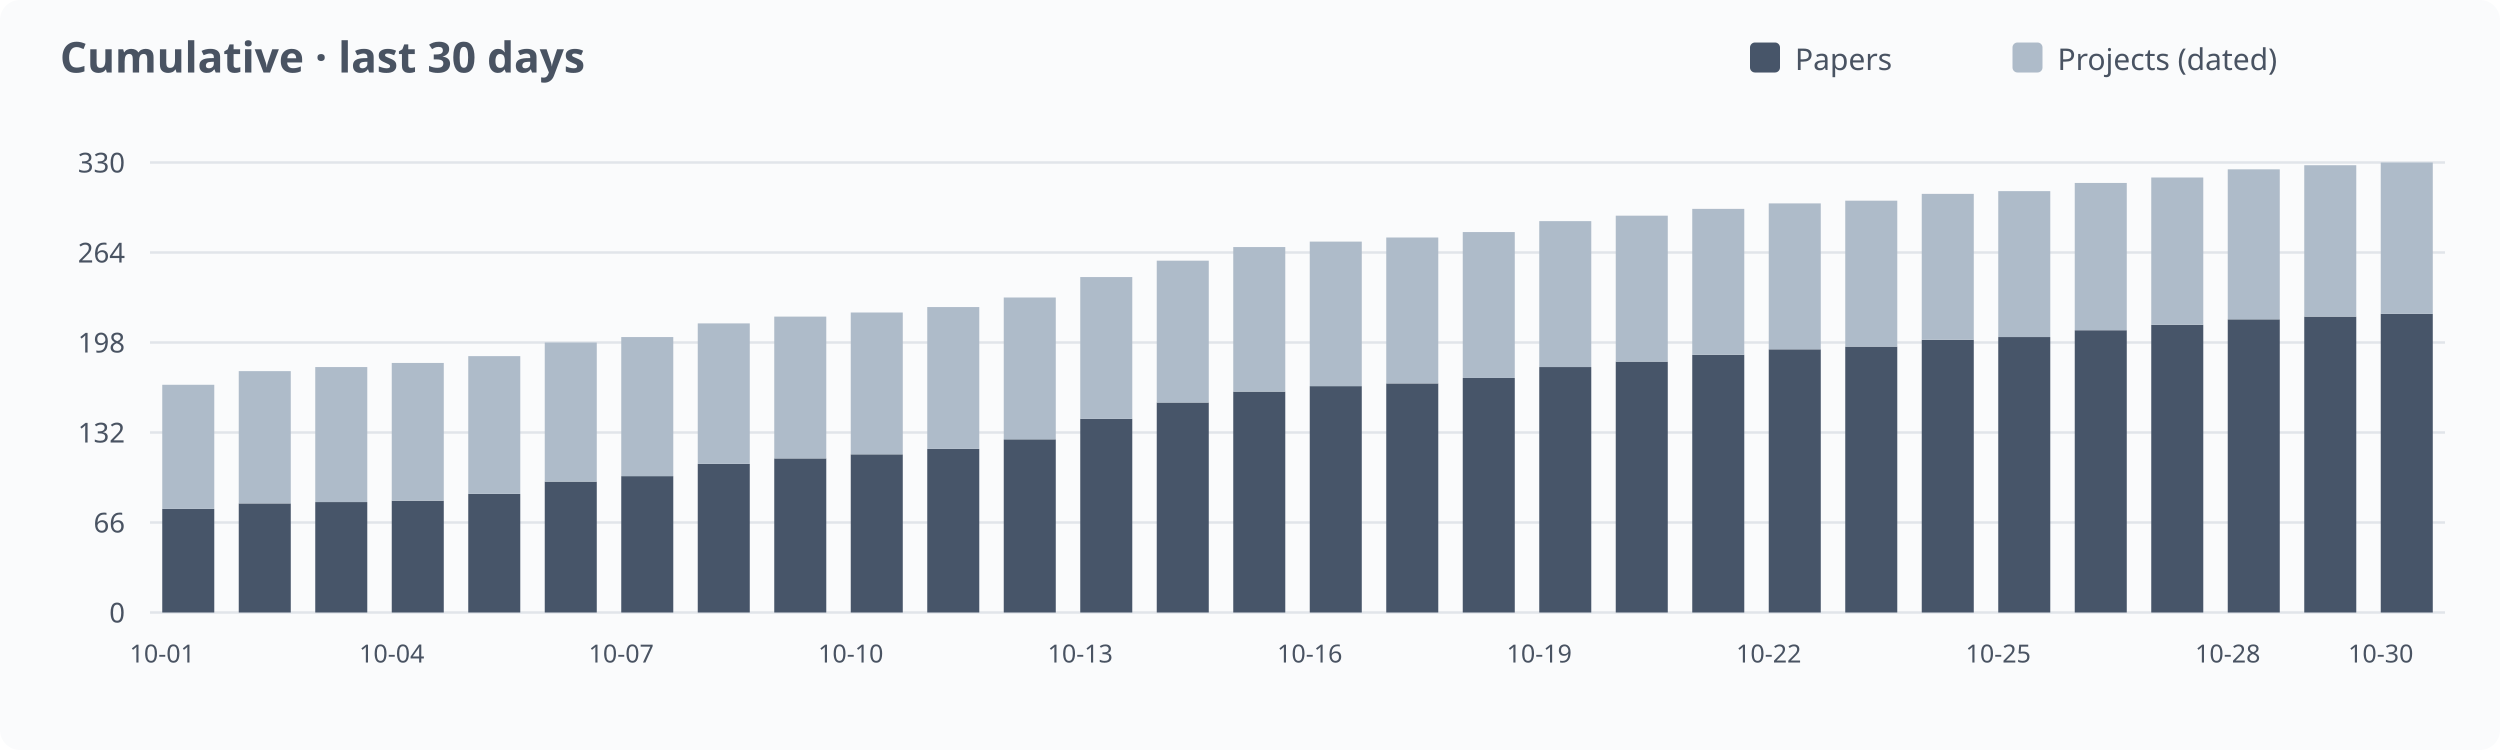
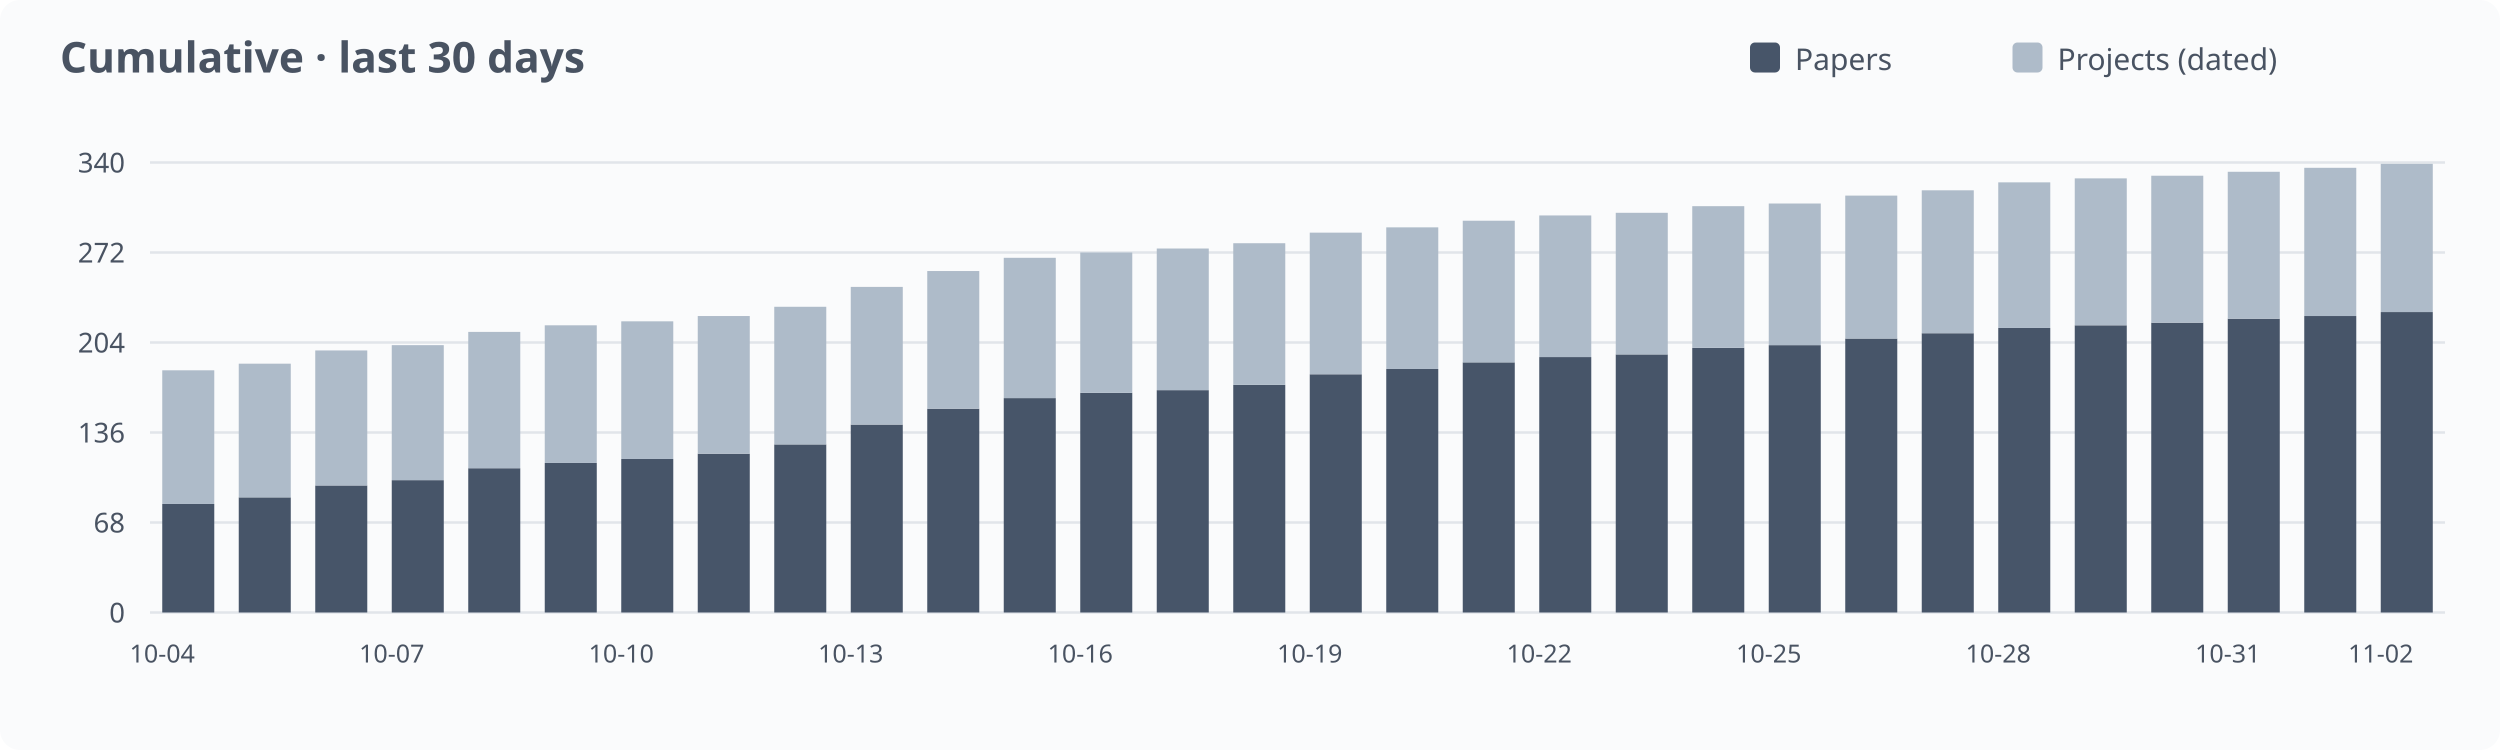
<svg xmlns="http://www.w3.org/2000/svg" width="1000" height="300" viewBox="0 0 1000 300" role="img" aria-labelledby="title desc">
  <rect width="100%" height="100%" rx="8" fill="#fafbfc" />
  <g font-family="system-ui,sans-serif" fill="#495362">
    <text x="24" y="29" font-size="17" font-weight="600">Cumulative · last 30 days</text>
    <rect x="700" y="17" width="12" height="12" rx="2" fill="#475569" />
    <text x="718" y="28" font-size="12">Papers</text>
    <rect x="805" y="17" width="12" height="12" rx="2" fill="#aebbc9" />
    <text x="823" y="28" font-size="12">Projects (dated)</text>
    <path d="M60 245.0H978" stroke="#e1e5ea" />
    <text x="50" y="249.0" text-anchor="end" font-size="11">0</text>
    <path d="M60 209.0H978" stroke="#e1e5ea" />
-     <text x="50" y="213.0" text-anchor="end" font-size="11">66</text>
+     <text x="50" y="213.0" text-anchor="end" font-size="11">68</text>
    <path d="M60 173.0H978" stroke="#e1e5ea" />
-     <text x="50" y="177.0" text-anchor="end" font-size="11">132</text>
+     <text x="50" y="177.0" text-anchor="end" font-size="11">136</text>
    <path d="M60 137.0H978" stroke="#e1e5ea" />
-     <text x="50" y="141.0" text-anchor="end" font-size="11">198</text>
+     <text x="50" y="141.0" text-anchor="end" font-size="11">204</text>
    <path d="M60 101.0H978" stroke="#e1e5ea" />
-     <text x="50" y="105.0" text-anchor="end" font-size="11">264</text>
+     <text x="50" y="105.0" text-anchor="end" font-size="11">272</text>
    <path d="M60 65.0H978" stroke="#e1e5ea" />
-     <text x="50" y="69.0" text-anchor="end" font-size="11">330</text>
-     <rect x="64.90" y="203.55" width="20.81" height="41.45" fill="#475569" />
-     <rect x="64.90" y="153.91" width="20.81" height="49.64" fill="#aebbc9" />
-     <text x="64.90" y="265" text-anchor="middle" font-size="10">10-01</text>
-     <rect x="95.50" y="201.36" width="20.81" height="43.64" fill="#475569" />
-     <rect x="95.50" y="148.45" width="20.81" height="52.91" fill="#aebbc9" />
-     <rect x="126.10" y="200.82" width="20.81" height="44.18" fill="#475569" />
-     <rect x="126.10" y="146.82" width="20.81" height="54.00" fill="#aebbc9" />
-     <rect x="156.70" y="200.27" width="20.81" height="44.73" fill="#475569" />
-     <rect x="156.70" y="145.18" width="20.81" height="55.09" fill="#aebbc9" />
-     <text x="156.70" y="265" text-anchor="middle" font-size="10">10-04</text>
-     <rect x="187.30" y="197.55" width="20.81" height="47.45" fill="#475569" />
-     <rect x="187.30" y="142.45" width="20.81" height="55.09" fill="#aebbc9" />
-     <rect x="217.90" y="192.64" width="20.81" height="52.36" fill="#475569" />
-     <rect x="217.90" y="137.00" width="20.81" height="55.64" fill="#aebbc9" />
-     <rect x="248.50" y="190.45" width="20.81" height="54.55" fill="#475569" />
-     <rect x="248.50" y="134.82" width="20.81" height="55.64" fill="#aebbc9" />
-     <text x="248.50" y="265" text-anchor="middle" font-size="10">10-07</text>
-     <rect x="279.10" y="185.55" width="20.81" height="59.45" fill="#475569" />
-     <rect x="279.10" y="129.36" width="20.81" height="56.18" fill="#aebbc9" />
-     <rect x="309.70" y="183.36" width="20.81" height="61.64" fill="#475569" />
-     <rect x="309.70" y="126.64" width="20.81" height="56.73" fill="#aebbc9" />
-     <rect x="340.30" y="181.73" width="20.81" height="63.27" fill="#475569" />
-     <rect x="340.30" y="125.00" width="20.81" height="56.73" fill="#aebbc9" />
-     <text x="340.30" y="265" text-anchor="middle" font-size="10">10-10</text>
-     <rect x="370.90" y="179.55" width="20.81" height="65.45" fill="#475569" />
-     <rect x="370.90" y="122.82" width="20.81" height="56.73" fill="#aebbc9" />
-     <rect x="401.50" y="175.73" width="20.81" height="69.27" fill="#475569" />
-     <rect x="401.50" y="119.00" width="20.81" height="56.73" fill="#aebbc9" />
-     <rect x="432.10" y="167.55" width="20.81" height="77.45" fill="#475569" />
-     <rect x="432.10" y="110.82" width="20.81" height="56.73" fill="#aebbc9" />
-     <text x="432.10" y="265" text-anchor="middle" font-size="10">10-13</text>
-     <rect x="462.70" y="161.00" width="20.81" height="84.00" fill="#475569" />
-     <rect x="462.70" y="104.27" width="20.81" height="56.73" fill="#aebbc9" />
-     <rect x="493.30" y="156.64" width="20.81" height="88.36" fill="#475569" />
-     <rect x="493.30" y="98.82" width="20.81" height="57.82" fill="#aebbc9" />
-     <rect x="523.90" y="154.45" width="20.81" height="90.55" fill="#475569" />
-     <rect x="523.90" y="96.64" width="20.81" height="57.82" fill="#aebbc9" />
-     <text x="523.90" y="265" text-anchor="middle" font-size="10">10-16</text>
-     <rect x="554.50" y="153.36" width="20.81" height="91.64" fill="#475569" />
-     <rect x="554.50" y="95.00" width="20.81" height="58.36" fill="#aebbc9" />
-     <rect x="585.10" y="151.18" width="20.81" height="93.82" fill="#475569" />
-     <rect x="585.10" y="92.82" width="20.81" height="58.36" fill="#aebbc9" />
-     <rect x="615.70" y="146.82" width="20.81" height="98.18" fill="#475569" />
-     <rect x="615.70" y="88.45" width="20.81" height="58.36" fill="#aebbc9" />
-     <text x="615.70" y="265" text-anchor="middle" font-size="10">10-19</text>
-     <rect x="646.30" y="144.64" width="20.81" height="100.36" fill="#475569" />
-     <rect x="646.30" y="86.27" width="20.81" height="58.36" fill="#aebbc9" />
-     <rect x="676.90" y="141.91" width="20.81" height="103.09" fill="#475569" />
-     <rect x="676.90" y="83.55" width="20.81" height="58.36" fill="#aebbc9" />
-     <rect x="707.50" y="139.73" width="20.81" height="105.27" fill="#475569" />
-     <rect x="707.50" y="81.36" width="20.81" height="58.36" fill="#aebbc9" />
-     <text x="707.50" y="265" text-anchor="middle" font-size="10">10-22</text>
-     <rect x="738.10" y="138.64" width="20.81" height="106.36" fill="#475569" />
-     <rect x="738.10" y="80.27" width="20.81" height="58.36" fill="#aebbc9" />
-     <rect x="768.70" y="135.91" width="20.81" height="109.09" fill="#475569" />
-     <rect x="768.70" y="77.55" width="20.81" height="58.36" fill="#aebbc9" />
-     <rect x="799.30" y="134.82" width="20.81" height="110.18" fill="#475569" />
-     <rect x="799.30" y="76.45" width="20.81" height="58.36" fill="#aebbc9" />
-     <text x="799.30" y="265" text-anchor="middle" font-size="10">10-25</text>
-     <rect x="829.90" y="132.09" width="20.81" height="112.91" fill="#475569" />
-     <rect x="829.90" y="73.18" width="20.81" height="58.91" fill="#aebbc9" />
-     <rect x="860.50" y="129.91" width="20.81" height="115.09" fill="#475569" />
-     <rect x="860.50" y="71.00" width="20.81" height="58.91" fill="#aebbc9" />
-     <rect x="891.10" y="127.73" width="20.81" height="117.27" fill="#475569" />
-     <rect x="891.10" y="67.73" width="20.81" height="60.00" fill="#aebbc9" />
-     <text x="891.10" y="265" text-anchor="middle" font-size="10">10-28</text>
-     <rect x="921.70" y="126.64" width="20.81" height="118.36" fill="#475569" />
-     <rect x="921.70" y="66.09" width="20.81" height="60.55" fill="#aebbc9" />
-     <rect x="952.30" y="125.55" width="20.81" height="119.45" fill="#475569" />
-     <rect x="952.30" y="65.00" width="20.81" height="60.55" fill="#aebbc9" />
-     <text x="952.30" y="265" text-anchor="middle" font-size="10">10-30</text>
+     <text x="50" y="69.0" text-anchor="end" font-size="11">340</text>
+     <rect x="64.90" y="201.59" width="20.81" height="43.41" fill="#475569" />
+     <rect x="64.90" y="148.12" width="20.81" height="53.47" fill="#aebbc9" />
+     <text x="64.90" y="265" text-anchor="middle" font-size="10">10-04</text>
+     <rect x="95.50" y="198.94" width="20.81" height="46.06" fill="#475569" />
+     <rect x="95.50" y="145.47" width="20.81" height="53.47" fill="#aebbc9" />
+     <rect x="126.10" y="194.18" width="20.81" height="50.82" fill="#475569" />
+     <rect x="126.10" y="140.18" width="20.81" height="54.00" fill="#aebbc9" />
+     <rect x="156.70" y="192.06" width="20.81" height="52.94" fill="#475569" />
+     <rect x="156.70" y="138.06" width="20.81" height="54.00" fill="#aebbc9" />
+     <text x="156.70" y="265" text-anchor="middle" font-size="10">10-07</text>
+     <rect x="187.30" y="187.29" width="20.81" height="57.71" fill="#475569" />
+     <rect x="187.30" y="132.76" width="20.81" height="54.53" fill="#aebbc9" />
+     <rect x="217.90" y="185.18" width="20.81" height="59.82" fill="#475569" />
+     <rect x="217.90" y="130.12" width="20.81" height="55.06" fill="#aebbc9" />
+     <rect x="248.50" y="183.59" width="20.81" height="61.41" fill="#475569" />
+     <rect x="248.50" y="128.53" width="20.81" height="55.06" fill="#aebbc9" />
+     <text x="248.50" y="265" text-anchor="middle" font-size="10">10-10</text>
+     <rect x="279.10" y="181.47" width="20.81" height="63.53" fill="#475569" />
+     <rect x="279.10" y="126.41" width="20.81" height="55.06" fill="#aebbc9" />
+     <rect x="309.70" y="177.76" width="20.81" height="67.24" fill="#475569" />
+     <rect x="309.70" y="122.71" width="20.81" height="55.06" fill="#aebbc9" />
+     <rect x="340.30" y="169.82" width="20.81" height="75.18" fill="#475569" />
+     <rect x="340.30" y="114.76" width="20.81" height="55.06" fill="#aebbc9" />
+     <text x="340.30" y="265" text-anchor="middle" font-size="10">10-13</text>
+     <rect x="370.90" y="163.47" width="20.81" height="81.53" fill="#475569" />
+     <rect x="370.90" y="108.41" width="20.81" height="55.06" fill="#aebbc9" />
+     <rect x="401.50" y="159.24" width="20.81" height="85.76" fill="#475569" />
+     <rect x="401.50" y="103.12" width="20.81" height="56.12" fill="#aebbc9" />
+     <rect x="432.10" y="157.12" width="20.81" height="87.88" fill="#475569" />
+     <rect x="432.10" y="101.00" width="20.81" height="56.12" fill="#aebbc9" />
+     <text x="432.10" y="265" text-anchor="middle" font-size="10">10-16</text>
+     <rect x="462.70" y="156.06" width="20.81" height="88.94" fill="#475569" />
+     <rect x="462.70" y="99.41" width="20.81" height="56.65" fill="#aebbc9" />
+     <rect x="493.30" y="153.94" width="20.81" height="91.06" fill="#475569" />
+     <rect x="493.30" y="97.29" width="20.81" height="56.65" fill="#aebbc9" />
+     <rect x="523.90" y="149.71" width="20.81" height="95.29" fill="#475569" />
+     <rect x="523.90" y="93.06" width="20.81" height="56.65" fill="#aebbc9" />
+     <text x="523.90" y="265" text-anchor="middle" font-size="10">10-19</text>
+     <rect x="554.50" y="147.59" width="20.81" height="97.41" fill="#475569" />
+     <rect x="554.50" y="90.94" width="20.81" height="56.65" fill="#aebbc9" />
+     <rect x="585.10" y="144.94" width="20.81" height="100.06" fill="#475569" />
+     <rect x="585.10" y="88.29" width="20.81" height="56.65" fill="#aebbc9" />
+     <rect x="615.70" y="142.82" width="20.81" height="102.18" fill="#475569" />
+     <rect x="615.70" y="86.18" width="20.81" height="56.65" fill="#aebbc9" />
+     <text x="615.70" y="265" text-anchor="middle" font-size="10">10-22</text>
+     <rect x="646.30" y="141.76" width="20.81" height="103.24" fill="#475569" />
+     <rect x="646.30" y="85.12" width="20.81" height="56.65" fill="#aebbc9" />
+     <rect x="676.90" y="139.12" width="20.81" height="105.88" fill="#475569" />
+     <rect x="676.90" y="82.47" width="20.81" height="56.65" fill="#aebbc9" />
+     <rect x="707.50" y="138.06" width="20.81" height="106.94" fill="#475569" />
+     <rect x="707.50" y="81.41" width="20.81" height="56.65" fill="#aebbc9" />
+     <text x="707.50" y="265" text-anchor="middle" font-size="10">10-25</text>
+     <rect x="738.10" y="135.41" width="20.81" height="109.59" fill="#475569" />
+     <rect x="738.10" y="78.24" width="20.81" height="57.18" fill="#aebbc9" />
+     <rect x="768.70" y="133.29" width="20.81" height="111.71" fill="#475569" />
+     <rect x="768.70" y="76.12" width="20.81" height="57.18" fill="#aebbc9" />
+     <rect x="799.30" y="131.18" width="20.81" height="113.82" fill="#475569" />
+     <rect x="799.30" y="72.94" width="20.81" height="58.24" fill="#aebbc9" />
+     <text x="799.30" y="265" text-anchor="middle" font-size="10">10-28</text>
+     <rect x="829.90" y="130.12" width="20.81" height="114.88" fill="#475569" />
+     <rect x="829.90" y="71.35" width="20.81" height="58.76" fill="#aebbc9" />
+     <rect x="860.50" y="129.06" width="20.81" height="115.94" fill="#475569" />
+     <rect x="860.50" y="70.29" width="20.81" height="58.76" fill="#aebbc9" />
+     <rect x="891.10" y="127.47" width="20.81" height="117.53" fill="#475569" />
+     <rect x="891.10" y="68.71" width="20.81" height="58.76" fill="#aebbc9" />
+     <text x="891.10" y="265" text-anchor="middle" font-size="10">10-31</text>
+     <rect x="921.70" y="126.41" width="20.81" height="118.59" fill="#475569" />
+     <rect x="921.70" y="67.12" width="20.81" height="59.29" fill="#aebbc9" />
+     <rect x="952.30" y="124.82" width="20.81" height="120.18" fill="#475569" />
+     <rect x="952.30" y="65.53" width="20.81" height="59.29" fill="#aebbc9" />
+     <text x="952.30" y="265" text-anchor="middle" font-size="10">11-02</text>
  </g>
</svg>
